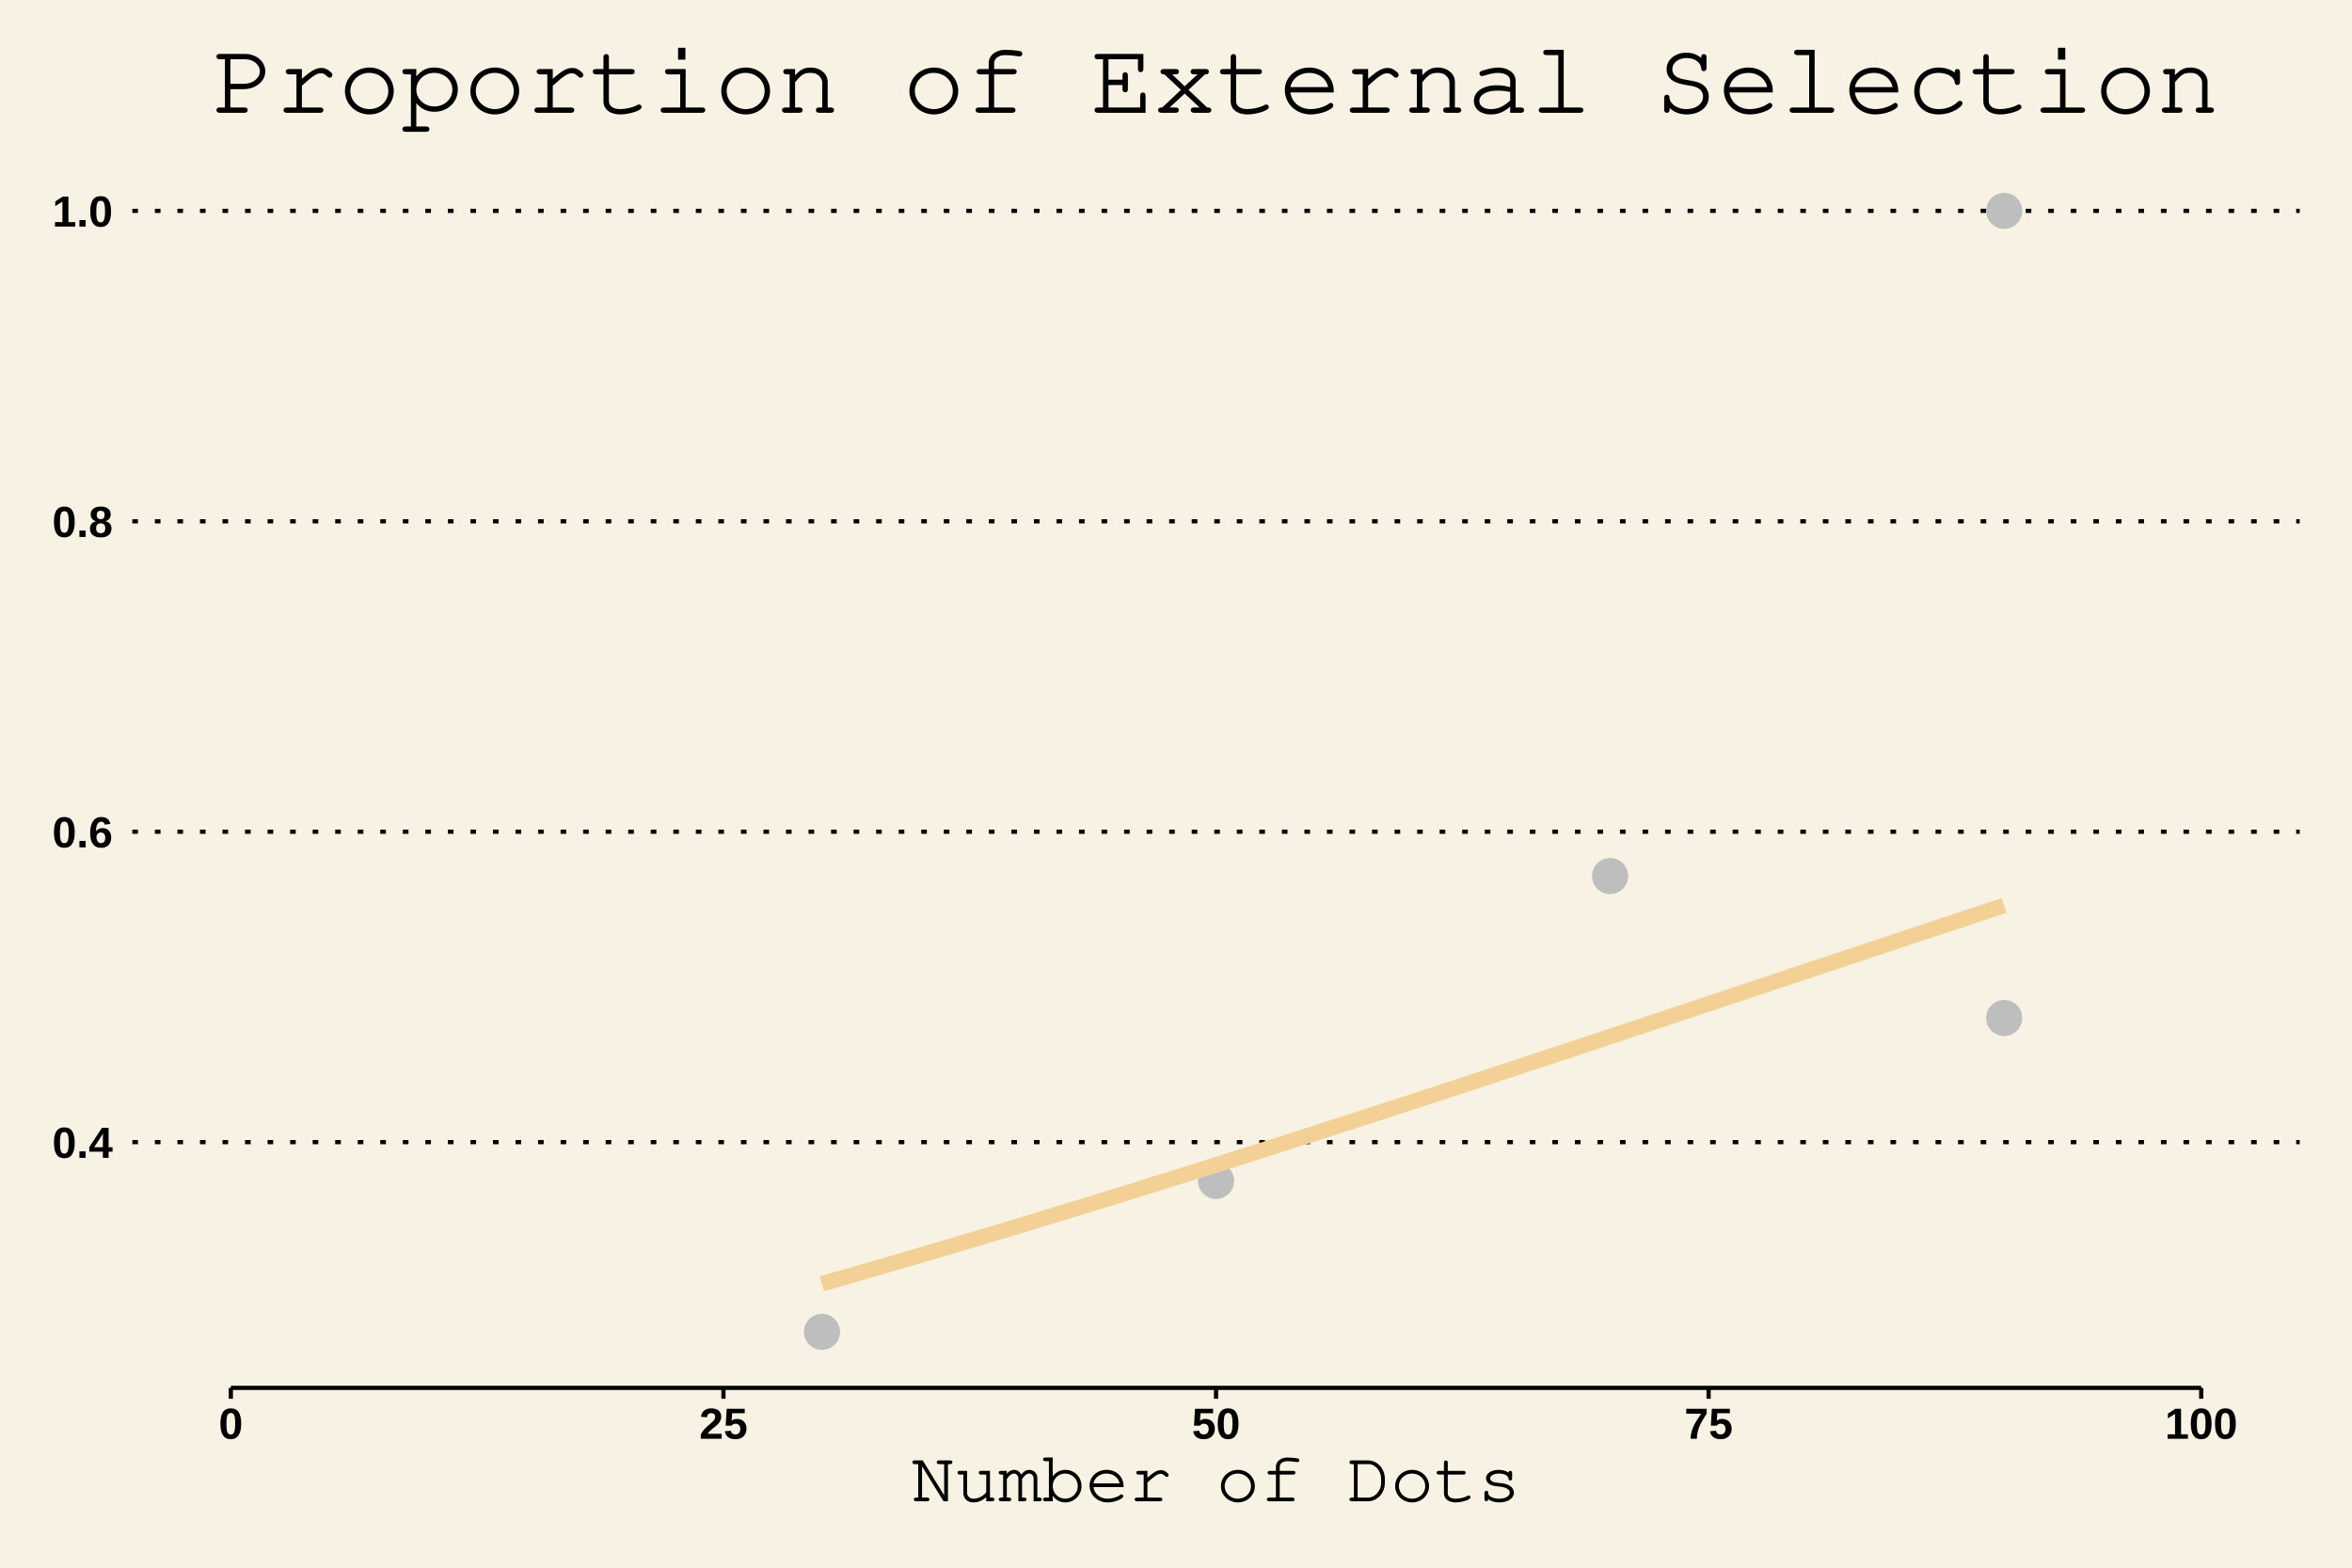
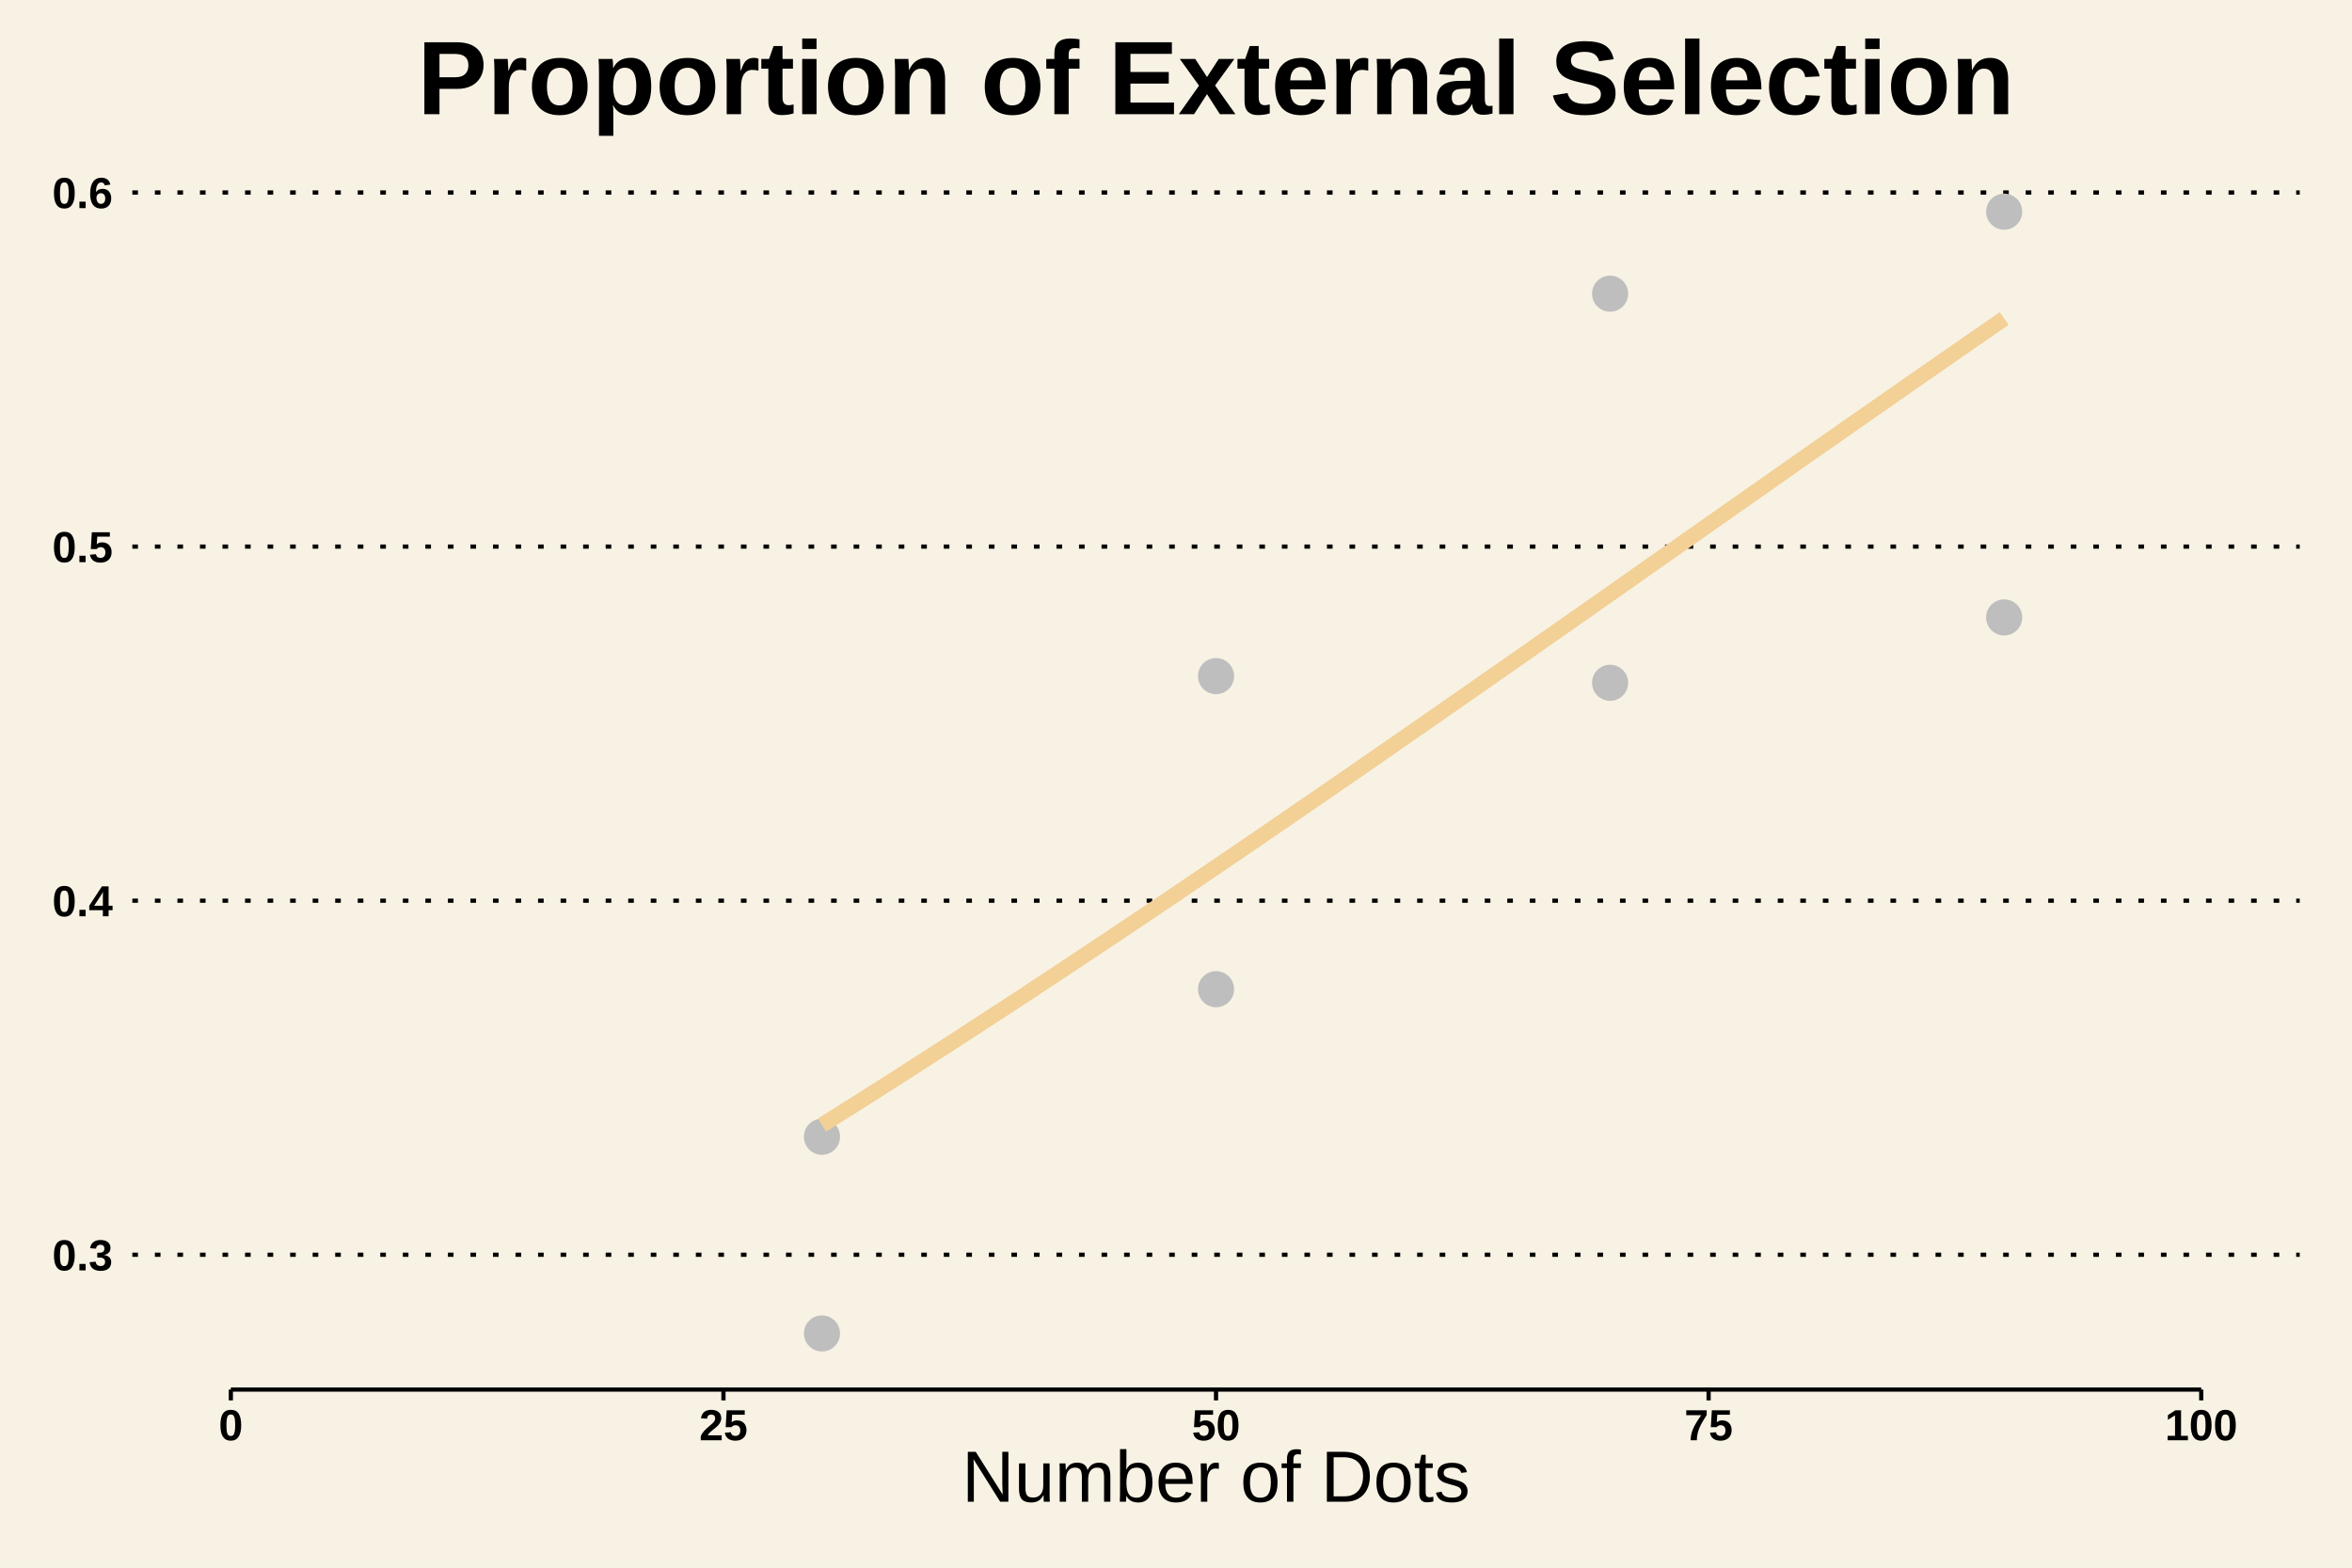
<svg xmlns="http://www.w3.org/2000/svg" class="svglite" width="648.00pt" height="432.00pt" viewBox="0 0 648.00 432.00">
  <defs>
    <style type="text/css">
    .svglite line, .svglite polyline, .svglite polygon, .svglite path, .svglite rect, .svglite circle {
      fill: none;
      stroke: #000000;
      stroke-linecap: round;
      stroke-linejoin: round;
      stroke-miterlimit: 10.00;
+     }
+     .svglite text {
+       white-space: pre;
    }
  </style>
  </defs>
  <rect width="100%" height="100%" style="stroke: none; fill: #F8F2E4;" />
  <defs>
    <clipPath id="cpMC4wMHw2NDguMDB8MC4wMHw0MzIuMDA=">
      <rect x="0.00" y="0.00" width="648.00" height="432.00" />
    </clipPath>
  </defs>
  <g clip-path="url(#cpMC4wMHw2NDguMDB8MC4wMHw0MzIuMDA=)">
    <rect x="0.00" y="0" width="648.00" height="432.00" style="stroke-width: 1.16; stroke: none; fill: #F8F2E4;" />
  </g>
  <defs>
-     <clipPath id="cpMzYuNDZ8NjMzLjYwfDQyLjY2fDM4Mi40NQ==">
-       <rect x="36.46" y="42.66" width="597.14" height="339.79" />
+     <clipPath id="cpMzYuNDZ8NjMzLjYwfDQyLjg3fDM4Mi45MQ==">
+       <rect x="36.46" y="42.87" width="597.14" height="340.04" />
    </clipPath>
  </defs>
-   <g clip-path="url(#cpMzYuNDZ8NjMzLjYwfDQyLjY2fDM4Mi40NQ==)">
-     <rect x="36.46" y="42.66" width="597.14" height="339.79" style="stroke-width: 1.16; stroke: none; fill: #F8F2E4;" />
-     <polyline points="36.46,314.73 633.60,314.73 " style="stroke-width: 1.16; stroke-dasharray: 1.55,4.66; stroke-linecap: butt;" />
-     <polyline points="36.46,229.19 633.60,229.19 " style="stroke-width: 1.16; stroke-dasharray: 1.55,4.66; stroke-linecap: butt;" />
-     <polyline points="36.46,143.65 633.60,143.65 " style="stroke-width: 1.16; stroke-dasharray: 1.55,4.66; stroke-linecap: butt;" />
-     <polyline points="36.46,58.11 633.60,58.11 " style="stroke-width: 1.16; stroke-dasharray: 1.55,4.66; stroke-linecap: butt;" />
-     <circle cx="226.46" cy="367.01" r="4.62" style="stroke-width: 0.71; stroke: #BEBEBE; fill: #BEBEBE;" />
-     <circle cx="335.03" cy="325.43" r="4.62" style="stroke-width: 0.71; stroke: #BEBEBE; fill: #BEBEBE;" />
-     <circle cx="443.60" cy="241.41" r="4.62" style="stroke-width: 0.71; stroke: #BEBEBE; fill: #BEBEBE;" />
-     <circle cx="552.17" cy="280.52" r="4.62" style="stroke-width: 0.71; stroke: #BEBEBE; fill: #BEBEBE;" />
-     <circle cx="552.17" cy="58.11" r="4.62" style="stroke-width: 0.71; stroke: #BEBEBE; fill: #BEBEBE;" />
-     <polyline points="226.46,353.74 230.58,352.57 234.71,351.38 238.83,350.19 242.95,349.00 247.08,347.80 251.20,346.59 255.32,345.38 259.44,344.17 263.57,342.94 267.69,341.72 271.81,340.49 275.94,339.25 280.06,338.01 284.18,336.76 288.30,335.51 292.43,334.25 296.55,332.99 300.67,331.72 304.80,330.45 308.92,329.18 313.04,327.90 317.17,326.61 321.29,325.32 325.41,324.03 329.53,322.74 333.66,321.44 337.78,320.13 341.90,318.82 346.03,317.51 350.15,316.20 354.27,314.88 358.39,313.56 362.52,312.23 366.64,310.90 370.76,309.57 374.89,308.24 379.01,306.90 383.13,305.56 387.25,304.21 391.38,302.87 395.50,301.52 399.62,300.17 403.75,298.82 407.87,297.46 411.99,296.10 416.12,294.74 420.24,293.38 424.36,292.02 428.48,290.65 432.61,289.29 436.73,287.92 440.85,286.55 444.98,285.18 449.10,283.81 453.22,282.44 457.34,281.07 461.47,279.69 465.59,278.32 469.71,276.94 473.84,275.57 477.96,274.19 482.08,272.82 486.21,271.44 490.33,270.06 494.45,268.69 498.57,267.31 502.70,265.94 506.82,264.56 510.94,263.19 515.07,261.82 519.19,260.44 523.31,259.07 527.43,257.70 531.56,256.33 535.68,254.97 539.80,253.60 543.93,252.23 548.05,250.87 552.17,249.51 " style="stroke-width: 4.27; stroke: #F2D096; stroke-linecap: butt;" />
-     <rect x="36.46" y="42.66" width="597.14" height="339.79" style="stroke-width: 1.16; stroke: none;" />
+   <g clip-path="url(#cpMzYuNDZ8NjMzLjYwfDQyLjg3fDM4Mi45MQ==)">
+     <rect x="36.46" y="42.87" width="597.14" height="340.04" style="stroke-width: 1.16; stroke: none; fill: #F8F2E4;" />
+     <polyline points="36.46,345.77 633.60,345.77 " style="stroke-width: 1.16; stroke-dasharray: 1.55,4.66; stroke-linecap: butt;" />
+     <polyline points="36.46,248.20 633.60,248.20 " style="stroke-width: 1.16; stroke-dasharray: 1.55,4.66; stroke-linecap: butt;" />
+     <polyline points="36.46,150.62 633.60,150.62 " style="stroke-width: 1.16; stroke-dasharray: 1.55,4.66; stroke-linecap: butt;" />
+     <polyline points="36.46,53.05 633.60,53.05 " style="stroke-width: 1.16; stroke-dasharray: 1.55,4.66; stroke-linecap: butt;" />
+     <circle cx="226.46" cy="367.45" r="4.62" style="stroke-width: 0.71; stroke: #BEBEBE; fill: #BEBEBE;" />
+     <circle cx="226.46" cy="313.25" r="4.62" style="stroke-width: 0.71; stroke: #BEBEBE; fill: #BEBEBE;" />
+     <circle cx="335.03" cy="272.59" r="4.62" style="stroke-width: 0.71; stroke: #BEBEBE; fill: #BEBEBE;" />
+     <circle cx="335.03" cy="186.32" r="4.62" style="stroke-width: 0.71; stroke: #BEBEBE; fill: #BEBEBE;" />
+     <circle cx="443.60" cy="80.93" r="4.62" style="stroke-width: 0.71; stroke: #BEBEBE; fill: #BEBEBE;" />
+     <circle cx="443.60" cy="188.15" r="4.62" style="stroke-width: 0.71; stroke: #BEBEBE; fill: #BEBEBE;" />
+     <circle cx="552.17" cy="170.14" r="4.62" style="stroke-width: 0.71; stroke: #BEBEBE; fill: #BEBEBE;" />
+     <circle cx="552.17" cy="58.33" r="4.62" style="stroke-width: 0.71; stroke: #BEBEBE; fill: #BEBEBE;" />
+     <polyline points="226.46,310.04 230.58,307.45 234.71,304.85 238.83,302.24 242.95,299.62 247.08,296.99 251.20,294.35 255.32,291.70 259.44,289.05 263.57,286.38 267.69,283.70 271.81,281.02 275.94,278.33 280.06,275.63 284.18,272.92 288.30,270.20 292.43,267.48 296.55,264.74 300.67,262.00 304.80,259.26 308.92,256.50 313.04,253.74 317.17,250.97 321.29,248.20 325.41,245.41 329.53,242.62 333.66,239.83 337.78,237.03 341.90,234.22 346.03,231.41 350.15,228.59 354.27,225.77 358.39,222.94 362.52,220.10 366.64,217.27 370.76,214.42 374.89,211.58 379.01,208.72 383.13,205.87 387.25,203.01 391.38,200.15 395.50,197.28 399.62,194.41 403.75,191.54 407.87,188.66 411.99,185.78 416.12,182.90 420.24,180.02 424.36,177.13 428.48,174.24 432.61,171.36 436.73,168.47 440.85,165.57 444.98,162.68 449.10,159.79 453.22,156.89 457.34,154.00 461.47,151.10 465.59,148.21 469.71,145.32 473.84,142.42 477.96,139.53 482.08,136.63 486.21,133.74 490.33,130.85 494.45,127.96 498.57,125.07 502.70,122.19 506.82,119.30 510.94,116.42 515.07,113.54 519.19,110.67 523.31,107.79 527.43,104.92 531.56,102.05 535.68,99.19 539.80,96.33 543.93,93.47 548.05,90.62 552.17,87.77 " style="stroke-width: 4.27; stroke: #F2D096; stroke-linecap: butt;" />
+     <rect x="36.46" y="42.87" width="597.14" height="340.04" style="stroke-width: 1.16; stroke: none;" />
  </g>
  <g clip-path="url(#cpMC4wMHw2NDguMDB8MC4wMHw0MzIuMDA=)">
-     <text x="31.08" y="319.05" text-anchor="end" style="font-size: 12.00px; font-weight: bold; font-family: Arial;" textLength="16.68px" lengthAdjust="spacingAndGlyphs">0.4</text>
-     <text x="31.08" y="233.51" text-anchor="end" style="font-size: 12.00px; font-weight: bold; font-family: Arial;" textLength="16.68px" lengthAdjust="spacingAndGlyphs">0.6</text>
-     <text x="31.08" y="147.97" text-anchor="end" style="font-size: 12.00px; font-weight: bold; font-family: Arial;" textLength="16.68px" lengthAdjust="spacingAndGlyphs">0.8</text>
-     <text x="31.08" y="62.43" text-anchor="end" style="font-size: 12.00px; font-weight: bold; font-family: Arial;" textLength="16.68px" lengthAdjust="spacingAndGlyphs">1.0</text>
-     <polyline points="63.60,382.45 606.46,382.45 " style="stroke-width: 1.16; stroke-linecap: butt;" />
-     <polyline points="63.60,385.44 63.60,382.45 " style="stroke-width: 1.16; stroke-linecap: butt;" />
-     <polyline points="199.32,385.44 199.32,382.45 " style="stroke-width: 1.16; stroke-linecap: butt;" />
-     <polyline points="335.03,385.44 335.03,382.45 " style="stroke-width: 1.16; stroke-linecap: butt;" />
-     <polyline points="470.74,385.44 470.74,382.45 " style="stroke-width: 1.16; stroke-linecap: butt;" />
-     <polyline points="606.46,385.44 606.46,382.45 " style="stroke-width: 1.16; stroke-linecap: butt;" />
-     <text x="63.60" y="396.47" text-anchor="middle" style="font-size: 12.00px; font-weight: bold; font-family: Arial;" textLength="6.67px" lengthAdjust="spacingAndGlyphs">0</text>
-     <text x="199.32" y="396.47" text-anchor="middle" style="font-size: 12.00px; font-weight: bold; font-family: Arial;" textLength="13.35px" lengthAdjust="spacingAndGlyphs">25</text>
-     <text x="335.03" y="396.47" text-anchor="middle" style="font-size: 12.00px; font-weight: bold; font-family: Arial;" textLength="13.35px" lengthAdjust="spacingAndGlyphs">50</text>
-     <text x="470.74" y="396.47" text-anchor="middle" style="font-size: 12.00px; font-weight: bold; font-family: Arial;" textLength="13.35px" lengthAdjust="spacingAndGlyphs">75</text>
-     <text x="606.46" y="396.47" text-anchor="middle" style="font-size: 12.00px; font-weight: bold; font-family: Arial;" textLength="20.02px" lengthAdjust="spacingAndGlyphs">100</text>
-     <text x="335.03" y="413.70" text-anchor="middle" style="font-size: 20.00px; font-weight: 0; font-family: Courier;" textLength="168.03px" lengthAdjust="spacingAndGlyphs">Number of Dots</text>
-     <text x="335.03" y="31.08" text-anchor="middle" style="font-size: 28.80px; font-weight: 0; font-family: Courier;" textLength="552.96px" lengthAdjust="spacingAndGlyphs">Proportion of External Selection</text>
+     <text x="31.08" y="350.07" text-anchor="end" style="font-size: 12.00px; font-weight: bold; font-family: &quot;Arial&quot;;" textLength="16.68px" lengthAdjust="spacingAndGlyphs">0.3</text>
+     <text x="31.08" y="252.50" text-anchor="end" style="font-size: 12.00px; font-weight: bold; font-family: &quot;Arial&quot;;" textLength="16.68px" lengthAdjust="spacingAndGlyphs">0.4</text>
+     <text x="31.08" y="154.92" text-anchor="end" style="font-size: 12.00px; font-weight: bold; font-family: &quot;Arial&quot;;" textLength="16.68px" lengthAdjust="spacingAndGlyphs">0.5</text>
+     <text x="31.08" y="57.35" text-anchor="end" style="font-size: 12.00px; font-weight: bold; font-family: &quot;Arial&quot;;" textLength="16.68px" lengthAdjust="spacingAndGlyphs">0.6</text>
+     <polyline points="63.60,382.91 606.46,382.91 " style="stroke-width: 1.16; stroke-linecap: butt;" />
+     <polyline points="63.60,385.90 63.60,382.91 " style="stroke-width: 1.16; stroke-linecap: butt;" />
+     <polyline points="199.32,385.90 199.32,382.91 " style="stroke-width: 1.16; stroke-linecap: butt;" />
+     <polyline points="335.03,385.90 335.03,382.91 " style="stroke-width: 1.16; stroke-linecap: butt;" />
+     <polyline points="470.74,385.90 470.74,382.91 " style="stroke-width: 1.16; stroke-linecap: butt;" />
+     <polyline points="606.46,385.90 606.46,382.91 " style="stroke-width: 1.16; stroke-linecap: butt;" />
+     <text x="63.60" y="396.88" text-anchor="middle" style="font-size: 12.00px; font-weight: bold; font-family: &quot;Arial&quot;;" textLength="6.67px" lengthAdjust="spacingAndGlyphs">0</text>
+     <text x="199.32" y="396.88" text-anchor="middle" style="font-size: 12.00px; font-weight: bold; font-family: &quot;Arial&quot;;" textLength="13.35px" lengthAdjust="spacingAndGlyphs">25</text>
+     <text x="335.03" y="396.88" text-anchor="middle" style="font-size: 12.00px; font-weight: bold; font-family: &quot;Arial&quot;;" textLength="13.35px" lengthAdjust="spacingAndGlyphs">50</text>
+     <text x="470.74" y="396.88" text-anchor="middle" style="font-size: 12.00px; font-weight: bold; font-family: &quot;Arial&quot;;" textLength="13.35px" lengthAdjust="spacingAndGlyphs">75</text>
+     <text x="606.46" y="396.88" text-anchor="middle" style="font-size: 12.00px; font-weight: bold; font-family: &quot;Arial&quot;;" textLength="20.02px" lengthAdjust="spacingAndGlyphs">100</text>
+     <text x="335.03" y="413.83" text-anchor="middle" style="font-size: 20.00px; font-family: &quot;Arial&quot;;" textLength="168.03px" lengthAdjust="spacingAndGlyphs">Number of Dots</text>
+     <text x="335.03" y="31.46" text-anchor="middle" style="font-size: 28.80px; font-weight: bold; font-family: &quot;Arial&quot;;" textLength="552.96px" lengthAdjust="spacingAndGlyphs">Proportion of External Selection</text>
  </g>
</svg>
